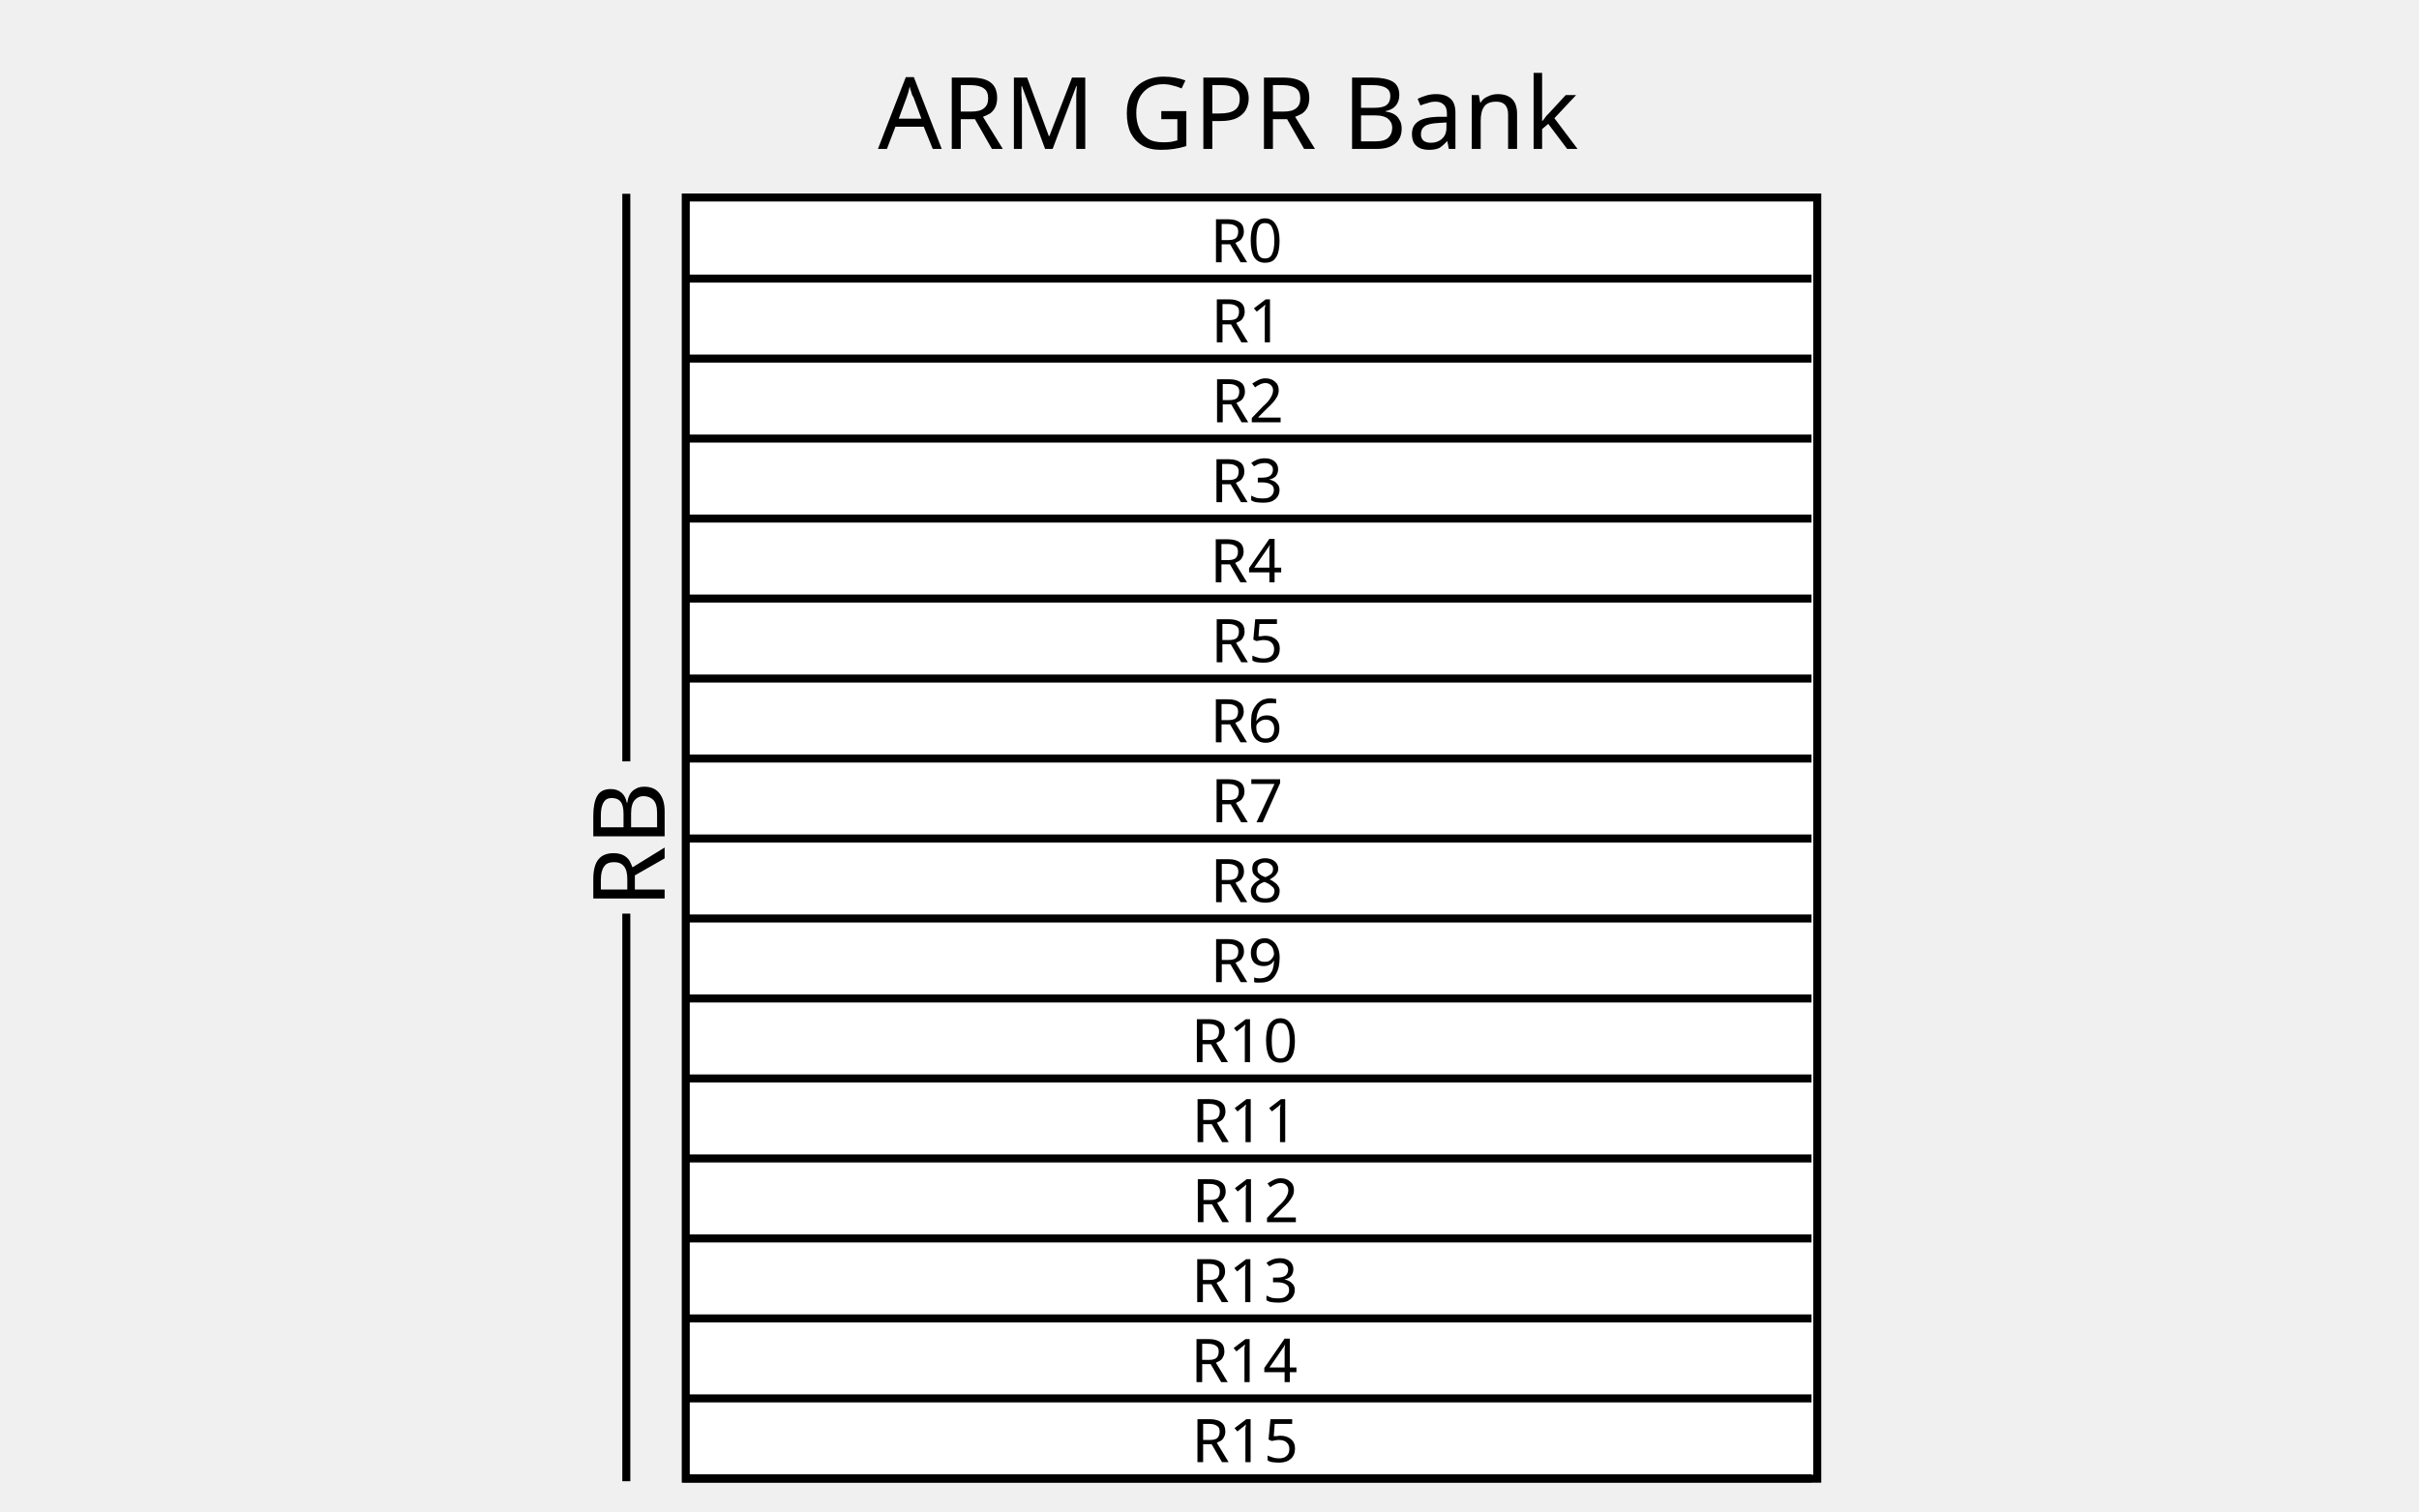
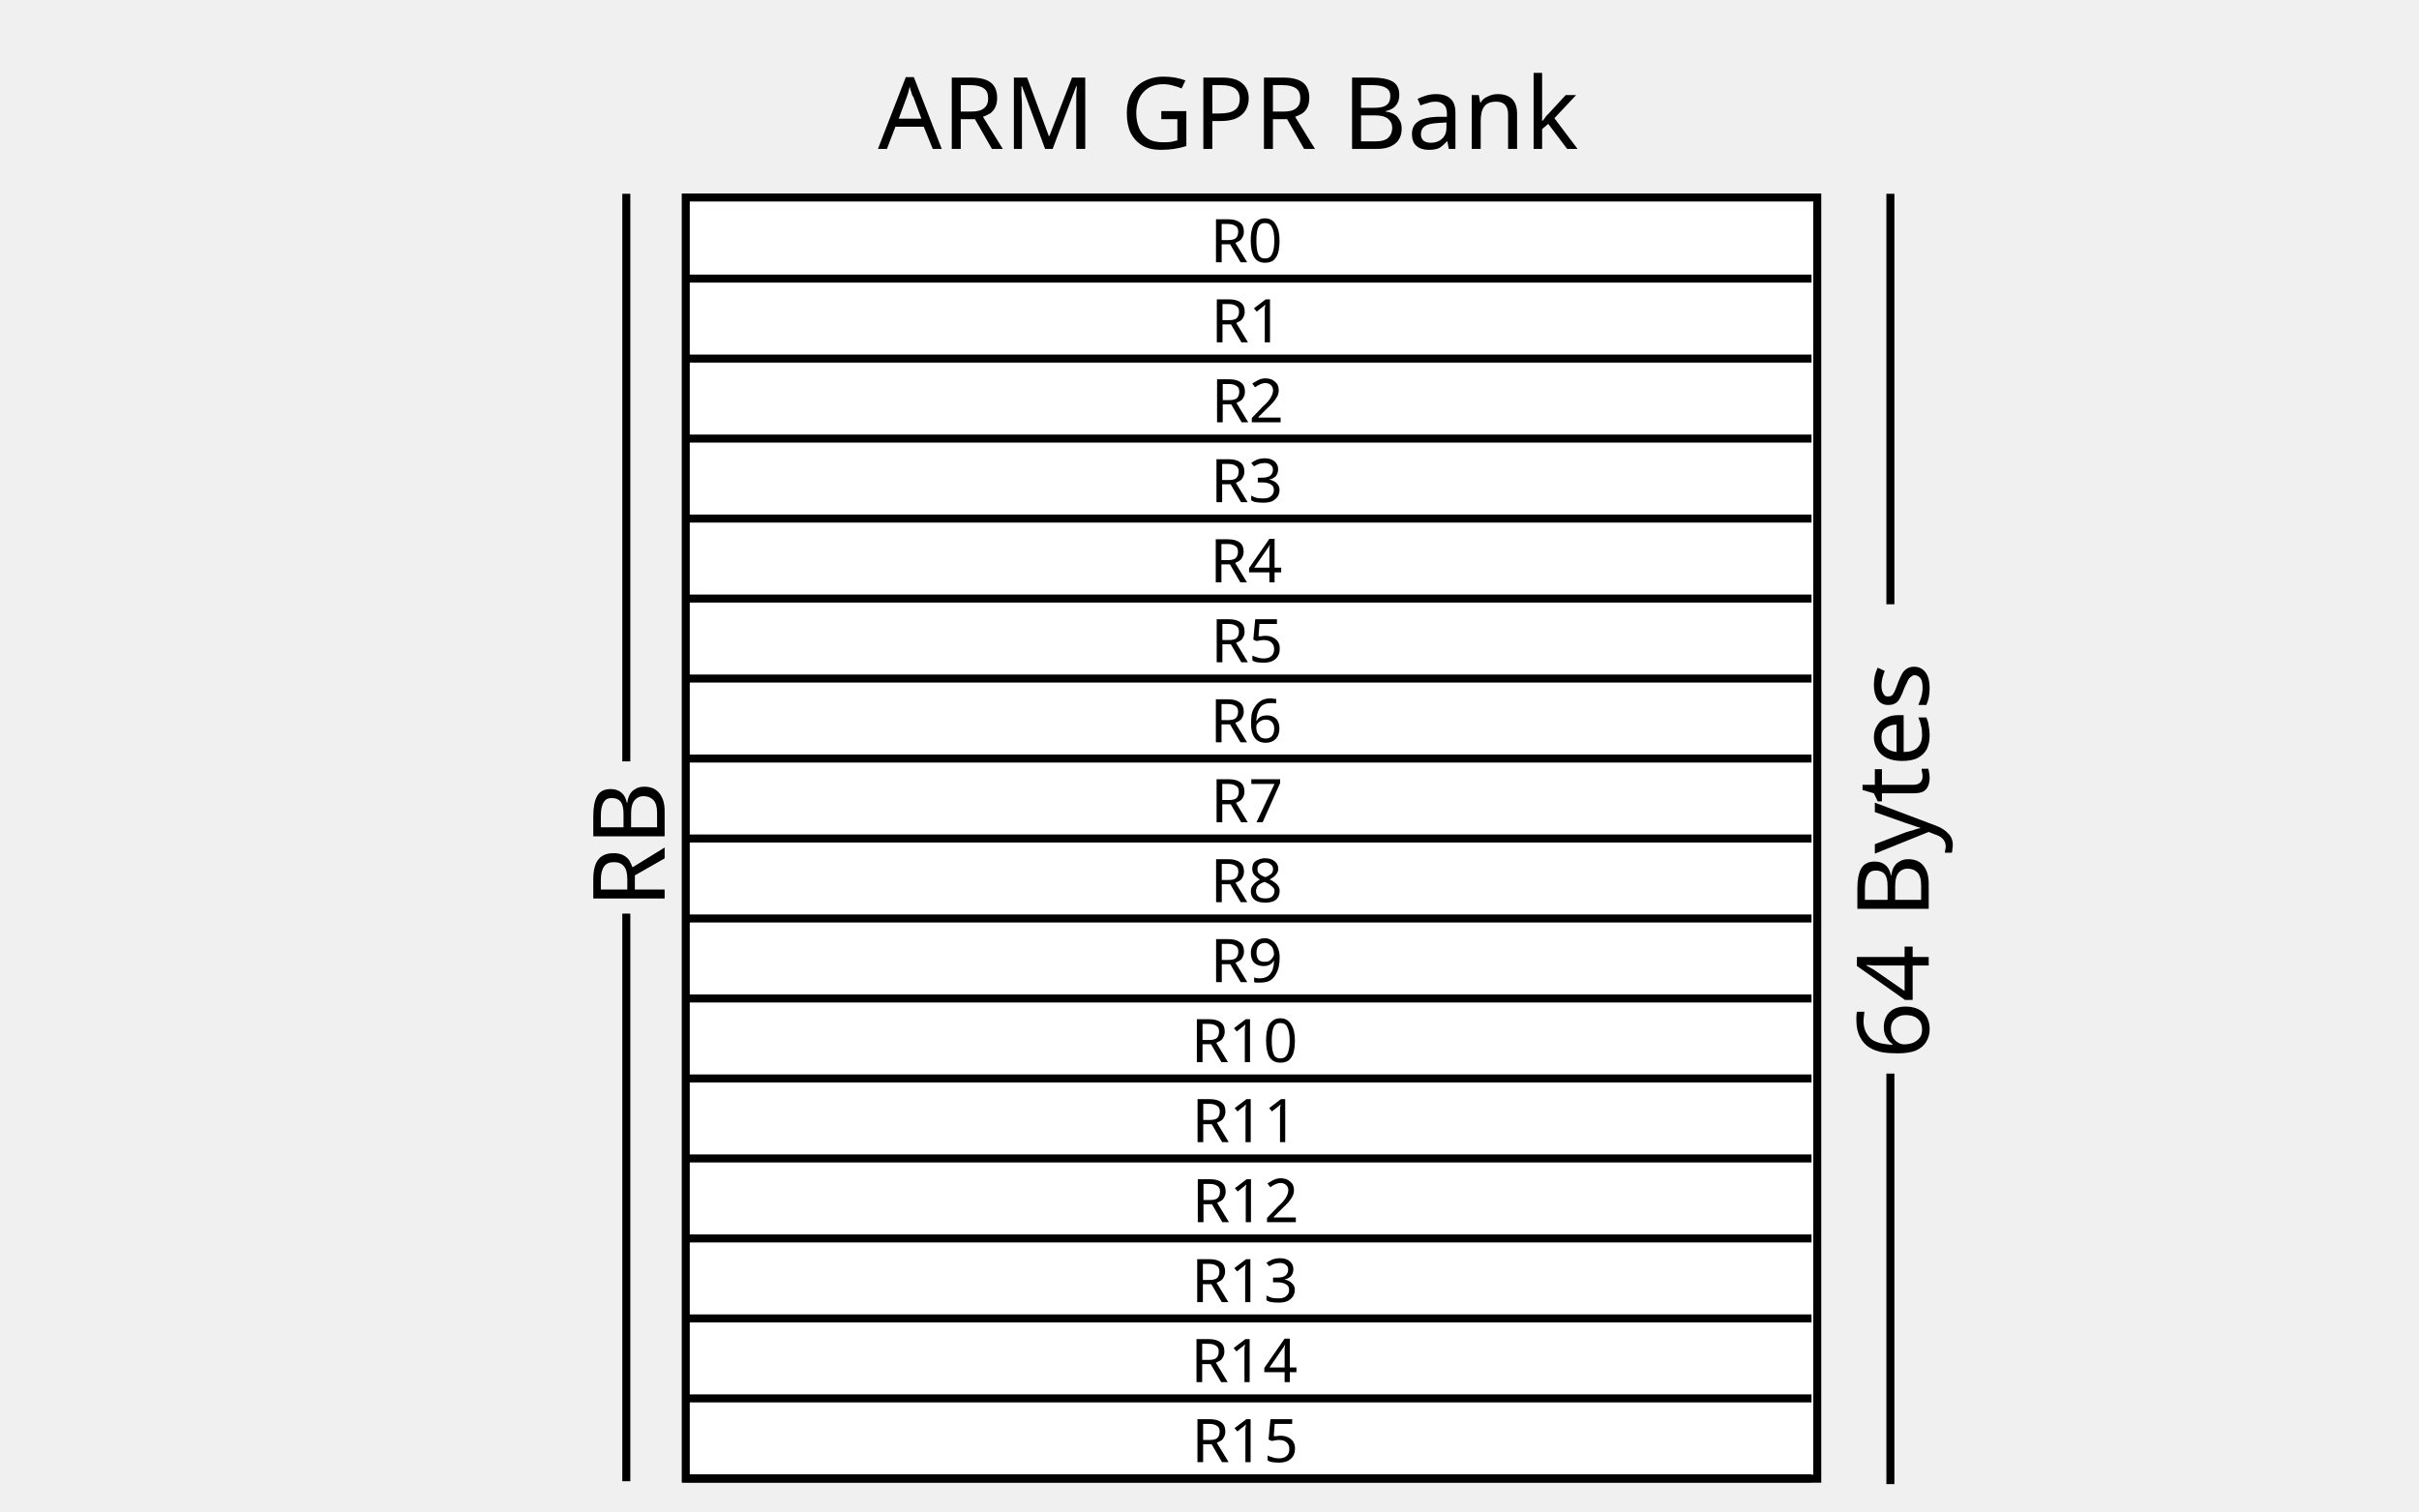
<svg xmlns="http://www.w3.org/2000/svg" width="80mm" height="50mm" viewBox="0 0 80 50" version="1.1" id="svg8">
  <defs id="defs2" />
  <g id="layer1" transform="translate(0,-247)">
    <g id="g890" transform="translate(0.1889881,1.511905)">
      <rect y="252.021" x="22.49" height="42.381" width="37.42" id="rect815" style="fill:#ffffff;fill-opacity:1;stroke:#000000;stroke-width:0.265;stroke-linecap:butt;stroke-miterlimit:4;stroke-dasharray:none;stroke-dashoffset:0" />
      <path id="path817" d="M 22.395,254.704 H 59.72" style="fill:none;fill-rule:evenodd;stroke:#000000;stroke-width:0.265px;stroke-linecap:butt;stroke-linejoin:miter;stroke-opacity:1" />
      <path style="fill:none;fill-rule:evenodd;stroke:#000000;stroke-width:0.265px;stroke-linecap:butt;stroke-linejoin:miter;stroke-opacity:1" d="M 22.395,257.35 H 59.72" id="path843" />
      <path id="path845" d="M 22.395,259.996 H 59.72" style="fill:none;fill-rule:evenodd;stroke:#000000;stroke-width:0.265px;stroke-linecap:butt;stroke-linejoin:miter;stroke-opacity:1" />
      <path style="fill:none;fill-rule:evenodd;stroke:#000000;stroke-width:0.265px;stroke-linecap:butt;stroke-linejoin:miter;stroke-opacity:1" d="M 22.395,262.642 H 59.72" id="path847" />
      <path id="path849" d="M 22.395,265.288 H 59.72" style="fill:none;fill-rule:evenodd;stroke:#000000;stroke-width:0.265px;stroke-linecap:butt;stroke-linejoin:miter;stroke-opacity:1" />
      <path style="fill:none;fill-rule:evenodd;stroke:#000000;stroke-width:0.265px;stroke-linecap:butt;stroke-linejoin:miter;stroke-opacity:1" d="M 22.395,267.934 H 59.72" id="path851" />
      <path id="path853" d="M 22.395,270.58 H 59.72" style="fill:none;fill-rule:evenodd;stroke:#000000;stroke-width:0.265px;stroke-linecap:butt;stroke-linejoin:miter;stroke-opacity:1" />
      <path style="fill:none;fill-rule:evenodd;stroke:#000000;stroke-width:0.265px;stroke-linecap:butt;stroke-linejoin:miter;stroke-opacity:1" d="M 22.395,273.225 H 59.72" id="path855" />
      <path id="path857" d="M 22.395,275.871 H 59.72" style="fill:none;fill-rule:evenodd;stroke:#000000;stroke-width:0.265px;stroke-linecap:butt;stroke-linejoin:miter;stroke-opacity:1" />
      <path style="fill:none;fill-rule:evenodd;stroke:#000000;stroke-width:0.265px;stroke-linecap:butt;stroke-linejoin:miter;stroke-opacity:1" d="M 22.395,278.517 H 59.72" id="path859" />
      <path id="path861" d="M 22.395,281.163 H 59.72" style="fill:none;fill-rule:evenodd;stroke:#000000;stroke-width:0.265px;stroke-linecap:butt;stroke-linejoin:miter;stroke-opacity:1" />
      <path style="fill:none;fill-rule:evenodd;stroke:#000000;stroke-width:0.265px;stroke-linecap:butt;stroke-linejoin:miter;stroke-opacity:1" d="M 22.395,283.809 H 59.72" id="path863" />
      <path id="path865" d="M 22.395,286.455 H 59.72" style="fill:none;fill-rule:evenodd;stroke:#000000;stroke-width:0.265px;stroke-linecap:butt;stroke-linejoin:miter;stroke-opacity:1" />
      <path style="fill:none;fill-rule:evenodd;stroke:#000000;stroke-width:0.265px;stroke-linecap:butt;stroke-linejoin:miter;stroke-opacity:1" d="M 22.395,289.101 H 59.72" id="path867" />
      <path id="path869" d="M 22.395,291.746 H 59.72" style="fill:none;fill-rule:evenodd;stroke:#000000;stroke-width:0.265px;stroke-linecap:butt;stroke-linejoin:miter;stroke-opacity:1" />
      <path style="fill:none;fill-rule:evenodd;stroke:#000000;stroke-width:0.265px;stroke-linecap:butt;stroke-linejoin:miter;stroke-opacity:1" d="M 22.395,294.392 H 59.72" id="path871" />
    </g>
    <text xml:space="preserve" style="font-style:normal;font-weight:normal;font-size:1.995px;line-height:125%;font-family:sans-serif;letter-spacing:0px;word-spacing:0px;fill:#000000;fill-opacity:1;stroke:none;stroke-width:0.265px;stroke-linecap:butt;stroke-linejoin:miter;stroke-opacity:1" x="40.028" y="255.677" id="text894">
      <tspan id="tspan892" x="40.028" y="255.677" style="stroke-width:0.265px">R0</tspan>
    </text>
    <text id="text898" y="258.323" x="40.054" style="font-style:normal;font-weight:normal;font-size:1.995px;line-height:125%;font-family:sans-serif;letter-spacing:0px;word-spacing:0px;fill:#000000;fill-opacity:1;stroke:none;stroke-width:0.265px;stroke-linecap:butt;stroke-linejoin:miter;stroke-opacity:1" xml:space="preserve">
      <tspan style="stroke-width:0.265px" y="258.323" x="40.054" id="tspan896">R1</tspan>
    </text>
    <text xml:space="preserve" style="font-style:normal;font-weight:normal;font-size:1.995px;line-height:125%;font-family:sans-serif;letter-spacing:0px;word-spacing:0px;fill:#000000;fill-opacity:1;stroke:none;stroke-width:0.265px;stroke-linecap:butt;stroke-linejoin:miter;stroke-opacity:1" x="40.062" y="260.969" id="text902">
      <tspan id="tspan900" x="40.062" y="260.969" style="stroke-width:0.265px">R2</tspan>
    </text>
    <text id="text906" y="263.615" x="40.042" style="font-style:normal;font-weight:normal;font-size:1.995px;line-height:125%;font-family:sans-serif;letter-spacing:0px;word-spacing:0px;fill:#000000;fill-opacity:1;stroke:none;stroke-width:0.265px;stroke-linecap:butt;stroke-linejoin:miter;stroke-opacity:1" xml:space="preserve">
      <tspan style="stroke-width:0.265px" y="263.615" x="40.042" id="tspan904">R3</tspan>
    </text>
    <text xml:space="preserve" style="font-style:normal;font-weight:normal;font-size:1.995px;line-height:125%;font-family:sans-serif;letter-spacing:0px;word-spacing:0px;fill:#000000;fill-opacity:1;stroke:none;stroke-width:0.265px;stroke-linecap:butt;stroke-linejoin:miter;stroke-opacity:1" x="40.018" y="266.261" id="text910">
      <tspan id="tspan908" x="40.018" y="266.261" style="stroke-width:0.265px">R4</tspan>
    </text>
    <text id="text914" y="268.907" x="40.049" style="font-style:normal;font-weight:normal;font-size:1.995px;line-height:125%;font-family:sans-serif;letter-spacing:0px;word-spacing:0px;fill:#000000;fill-opacity:1;stroke:none;stroke-width:0.265px;stroke-linecap:butt;stroke-linejoin:miter;stroke-opacity:1" xml:space="preserve">
      <tspan style="stroke-width:0.265px" y="268.907" x="40.049" id="tspan912">R5</tspan>
    </text>
    <text xml:space="preserve" style="font-style:normal;font-weight:normal;font-size:1.995px;line-height:125%;font-family:sans-serif;letter-spacing:0px;word-spacing:0px;fill:#000000;fill-opacity:1;stroke:none;stroke-width:0.265px;stroke-linecap:butt;stroke-linejoin:miter;stroke-opacity:1" x="40.025" y="271.553" id="text918">
      <tspan id="tspan916" x="40.025" y="271.553" style="stroke-width:0.265px">R6</tspan>
    </text>
    <text id="text922" y="274.199" x="40.047" style="font-style:normal;font-weight:normal;font-size:1.995px;line-height:125%;font-family:sans-serif;letter-spacing:0px;word-spacing:0px;fill:#000000;fill-opacity:1;stroke:none;stroke-width:0.265px;stroke-linecap:butt;stroke-linejoin:miter;stroke-opacity:1" xml:space="preserve">
      <tspan style="stroke-width:0.265px" y="274.199" x="40.047" id="tspan920">R7</tspan>
    </text>
    <text xml:space="preserve" style="font-style:normal;font-weight:normal;font-size:1.995px;line-height:125%;font-family:sans-serif;letter-spacing:0px;word-spacing:0px;fill:#000000;fill-opacity:1;stroke:none;stroke-width:0.265px;stroke-linecap:butt;stroke-linejoin:miter;stroke-opacity:1" x="40.03" y="276.844" id="text926">
      <tspan id="tspan924" x="40.03" y="276.844" style="stroke-width:0.265px">R8</tspan>
    </text>
    <text id="text930" y="279.49" x="40.032" style="font-style:normal;font-weight:normal;font-size:1.995px;line-height:125%;font-family:sans-serif;letter-spacing:0px;word-spacing:0px;fill:#000000;fill-opacity:1;stroke:none;stroke-width:0.265px;stroke-linecap:butt;stroke-linejoin:miter;stroke-opacity:1" xml:space="preserve">
      <tspan style="stroke-width:0.265px" y="279.49" x="40.032" id="tspan928">R9</tspan>
    </text>
    <text xml:space="preserve" style="font-style:normal;font-weight:normal;font-size:1.995px;line-height:125%;font-family:sans-serif;letter-spacing:0px;word-spacing:0px;fill:#000000;fill-opacity:1;stroke:none;stroke-width:0.265px;stroke-linecap:butt;stroke-linejoin:miter;stroke-opacity:1" x="39.393" y="282.136" id="text934">
      <tspan id="tspan932" x="39.393" y="282.136" style="stroke-width:0.265px">R10</tspan>
    </text>
    <text id="text938" y="284.782" x="39.419" style="font-style:normal;font-weight:normal;font-size:1.995px;line-height:125%;font-family:sans-serif;letter-spacing:0px;word-spacing:0px;fill:#000000;fill-opacity:1;stroke:none;stroke-width:0.265px;stroke-linecap:butt;stroke-linejoin:miter;stroke-opacity:1" xml:space="preserve">
      <tspan style="stroke-width:0.265px" y="284.782" x="39.419" id="tspan936">R11</tspan>
    </text>
    <text xml:space="preserve" style="font-style:normal;font-weight:normal;font-size:1.995px;line-height:125%;font-family:sans-serif;letter-spacing:0px;word-spacing:0px;fill:#000000;fill-opacity:1;stroke:none;stroke-width:0.265px;stroke-linecap:butt;stroke-linejoin:miter;stroke-opacity:1" x="39.427" y="287.428" id="text942">
      <tspan id="tspan940" x="39.427" y="287.428" style="stroke-width:0.265px">R12</tspan>
    </text>
    <text id="text946" y="290.074" x="39.407" style="font-style:normal;font-weight:normal;font-size:1.995px;line-height:125%;font-family:sans-serif;letter-spacing:0px;word-spacing:0px;fill:#000000;fill-opacity:1;stroke:none;stroke-width:0.265px;stroke-linecap:butt;stroke-linejoin:miter;stroke-opacity:1" xml:space="preserve">
      <tspan style="stroke-width:0.265px" y="290.074" x="39.407" id="tspan944">R13</tspan>
    </text>
    <text xml:space="preserve" style="font-style:normal;font-weight:normal;font-size:1.995px;line-height:125%;font-family:sans-serif;letter-spacing:0px;word-spacing:0px;fill:#000000;fill-opacity:1;stroke:none;stroke-width:0.265px;stroke-linecap:butt;stroke-linejoin:miter;stroke-opacity:1" x="39.383" y="292.72" id="text950">
      <tspan id="tspan948" x="39.383" y="292.72" style="stroke-width:0.265px">R14</tspan>
    </text>
    <text id="text954" y="295.366" x="39.414" style="font-style:normal;font-weight:normal;font-size:1.995px;line-height:125%;font-family:sans-serif;letter-spacing:0px;word-spacing:0px;fill:#000000;fill-opacity:1;stroke:none;stroke-width:0.265px;stroke-linecap:butt;stroke-linejoin:miter;stroke-opacity:1" xml:space="preserve">
      <tspan style="stroke-width:0.265px" y="295.366" x="39.414" id="tspan952">R15</tspan>
    </text>
    <text xml:space="preserve" style="font-style:normal;font-weight:normal;font-size:3.307px;line-height:125%;font-family:sans-serif;letter-spacing:0px;word-spacing:0px;fill:#000000;fill-opacity:1;stroke:none;stroke-width:0.265px;stroke-linecap:butt;stroke-linejoin:miter;stroke-opacity:1" x="29.035" y="251.926" id="text958">
      <tspan id="tspan956" x="29.035" y="251.926" style="stroke-width:0.265px">ARM GPR Bank</tspan>
    </text>
    <text xml:space="preserve" style="font-style:normal;font-weight:normal;font-size:3.307px;line-height:125%;font-family:sans-serif;letter-spacing:0px;word-spacing:0px;fill:#000000;fill-opacity:1;stroke:none;stroke-width:0.265px;stroke-linecap:butt;stroke-linejoin:miter;stroke-opacity:1" x="-277.052" y="21.98" id="text962" transform="rotate(-90)">
      <tspan id="tspan960" x="-277.052" y="21.98" style="stroke-width:0.265px">RB</tspan>
    </text>
    <path style="fill:none;fill-rule:evenodd;stroke:#000000;stroke-width:0.265px;stroke-linecap:butt;stroke-linejoin:miter;stroke-opacity:1" d="m 20.713,277.222 v 18.776" id="path964" />
    <path id="path975" d="m 20.713,253.41 v 18.776" style="fill:none;fill-rule:evenodd;stroke:#000000;stroke-width:0.265px;stroke-linecap:butt;stroke-linejoin:miter;stroke-opacity:1" />
+     <text transform="rotate(-90)" id="text1468" y="63.784" x="-282.03" style="font-style:normal;font-weight:normal;font-size:3.307px;line-height:125%;font-family:sans-serif;letter-spacing:0px;word-spacing:0px;fill:#000000;fill-opacity:1;stroke:none;stroke-width:0.265px;stroke-linecap:butt;stroke-linejoin:miter;stroke-opacity:1" xml:space="preserve">
+       <tspan style="stroke-width:0.265px" y="63.784" x="-282.03" id="tspan1466">64 Bytes</tspan>
+     </text>
+     <path style="fill:none;fill-rule:evenodd;stroke:#000000;stroke-width:0.265px;stroke-linecap:butt;stroke-linejoin:miter;stroke-opacity:1" d="m 62.518,253.41 v 13.579" id="path1472" />
+     <path id="path1474" d="m 62.518,282.514 v 13.579" style="fill:none;fill-rule:evenodd;stroke:#000000;stroke-width:0.265px;stroke-linecap:butt;stroke-linejoin:miter;stroke-opacity:1" />
  </g>
</svg>
